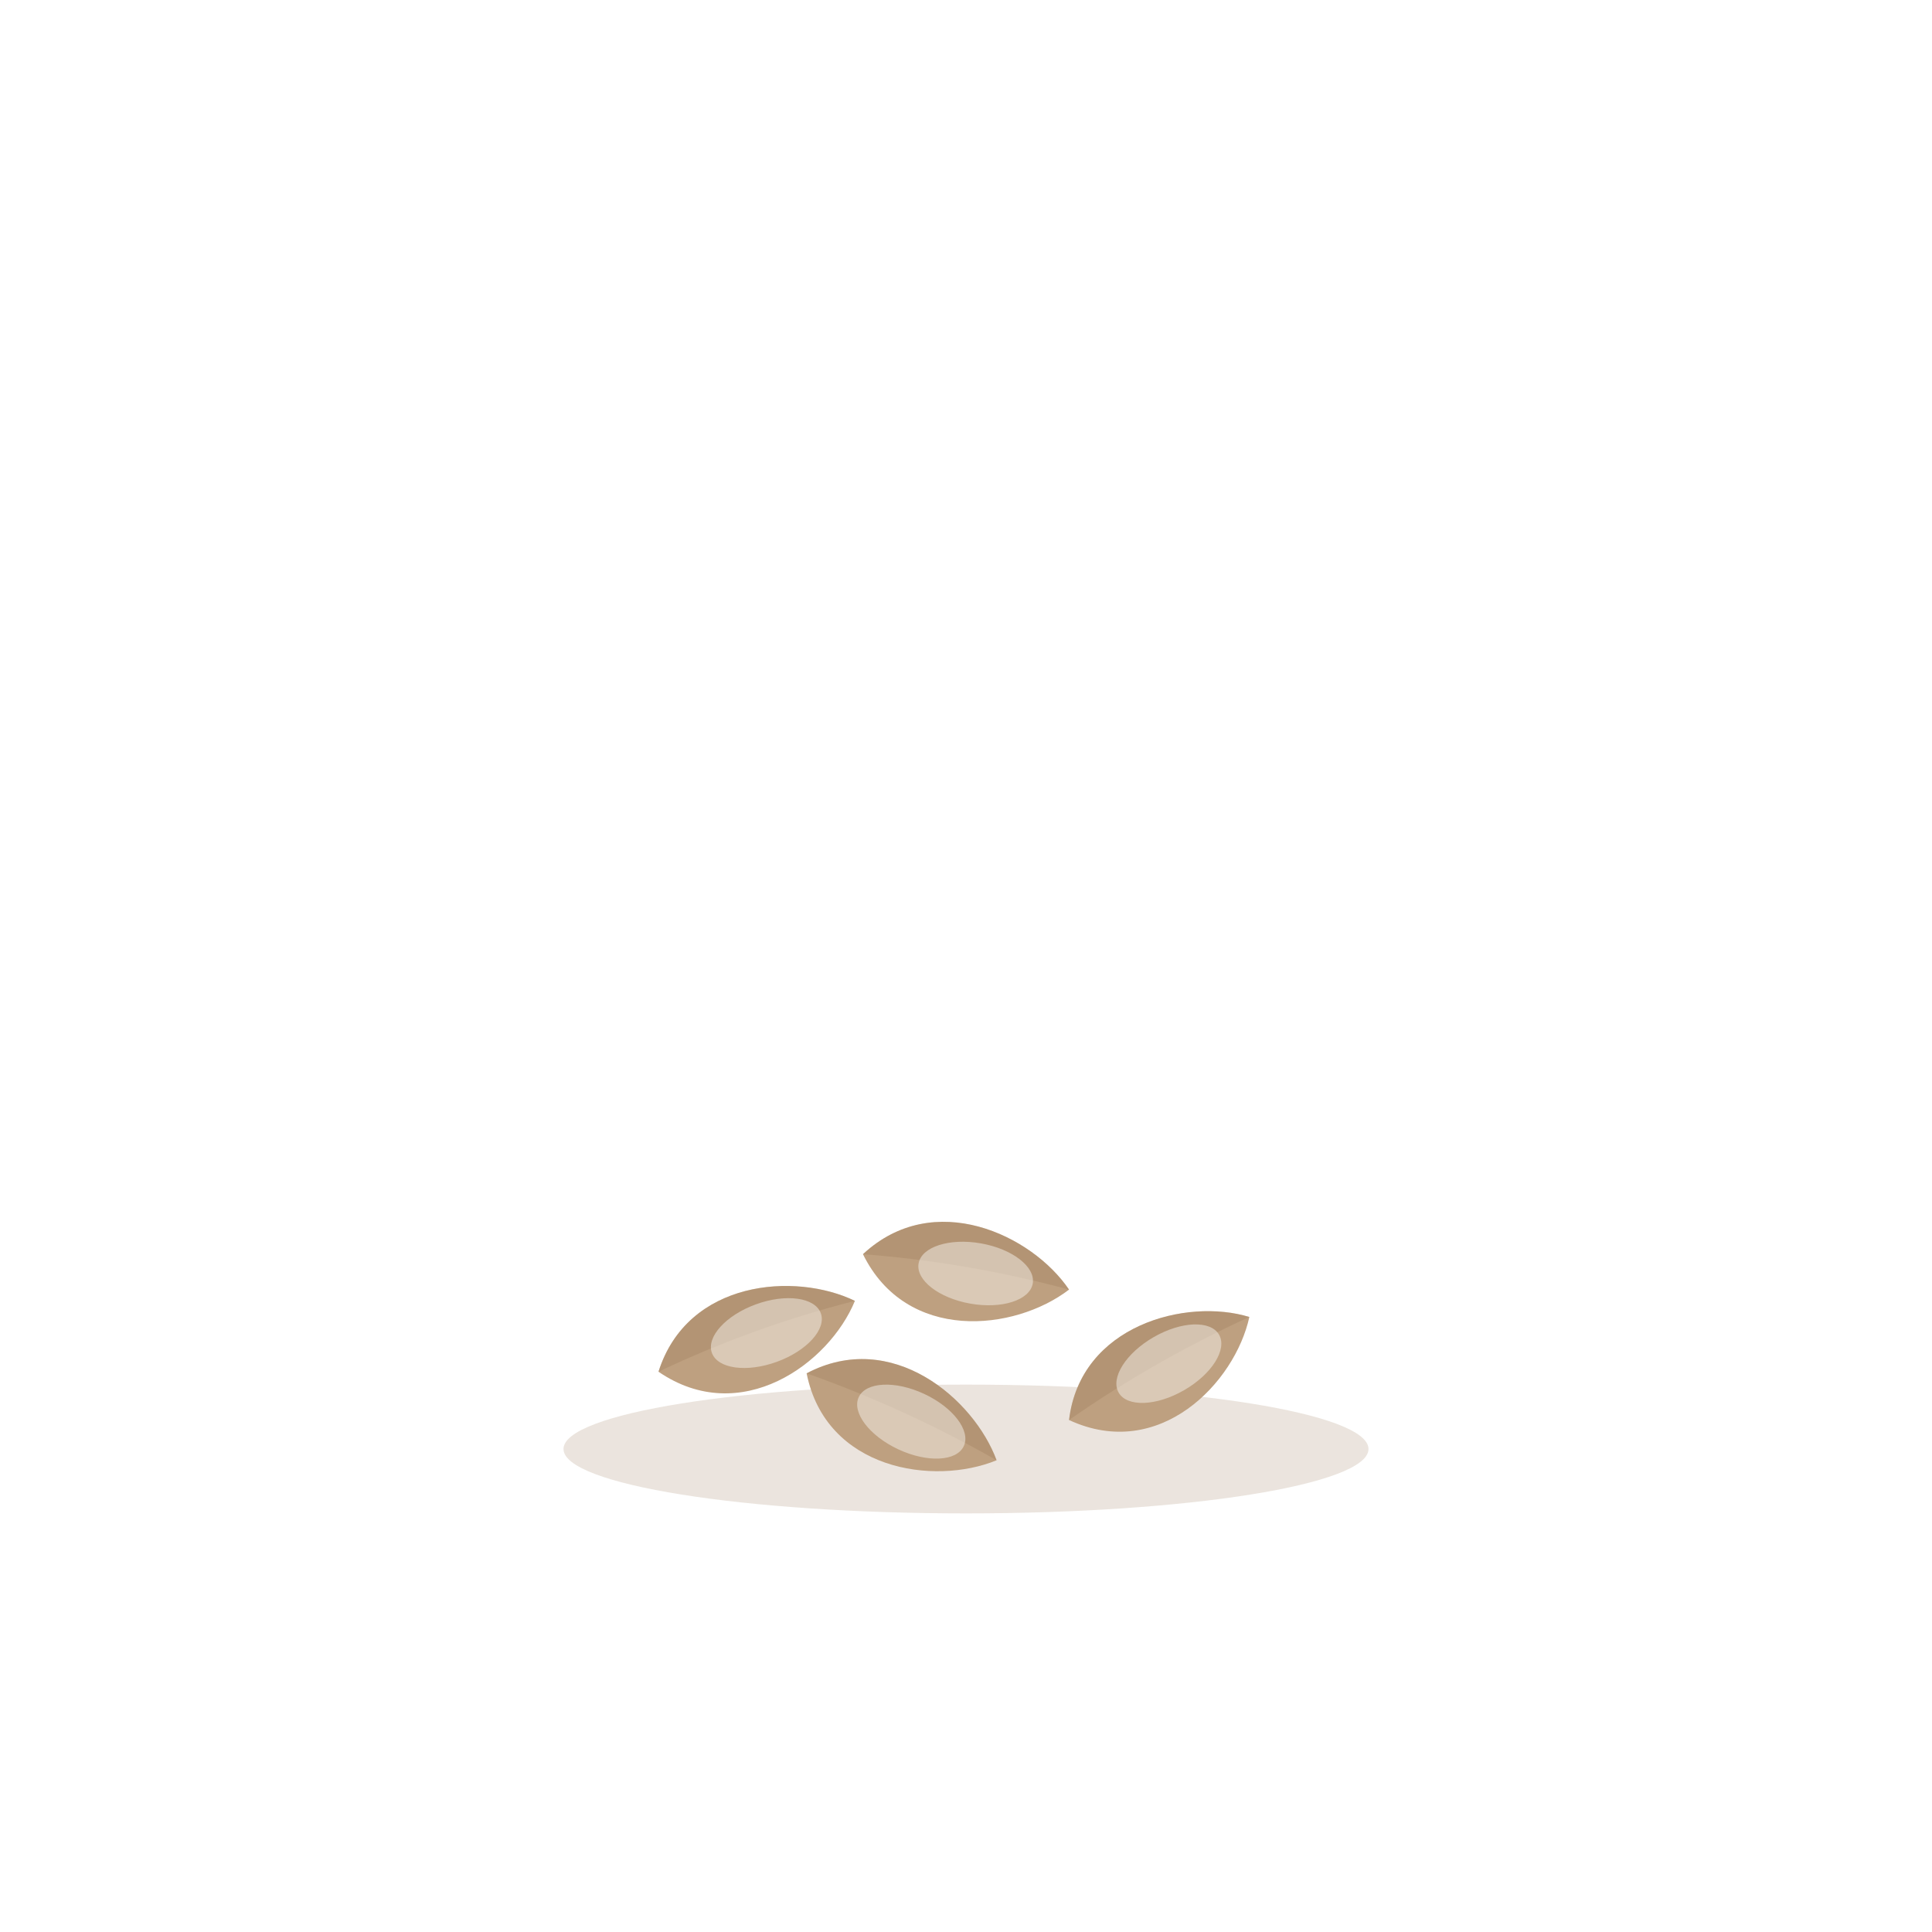
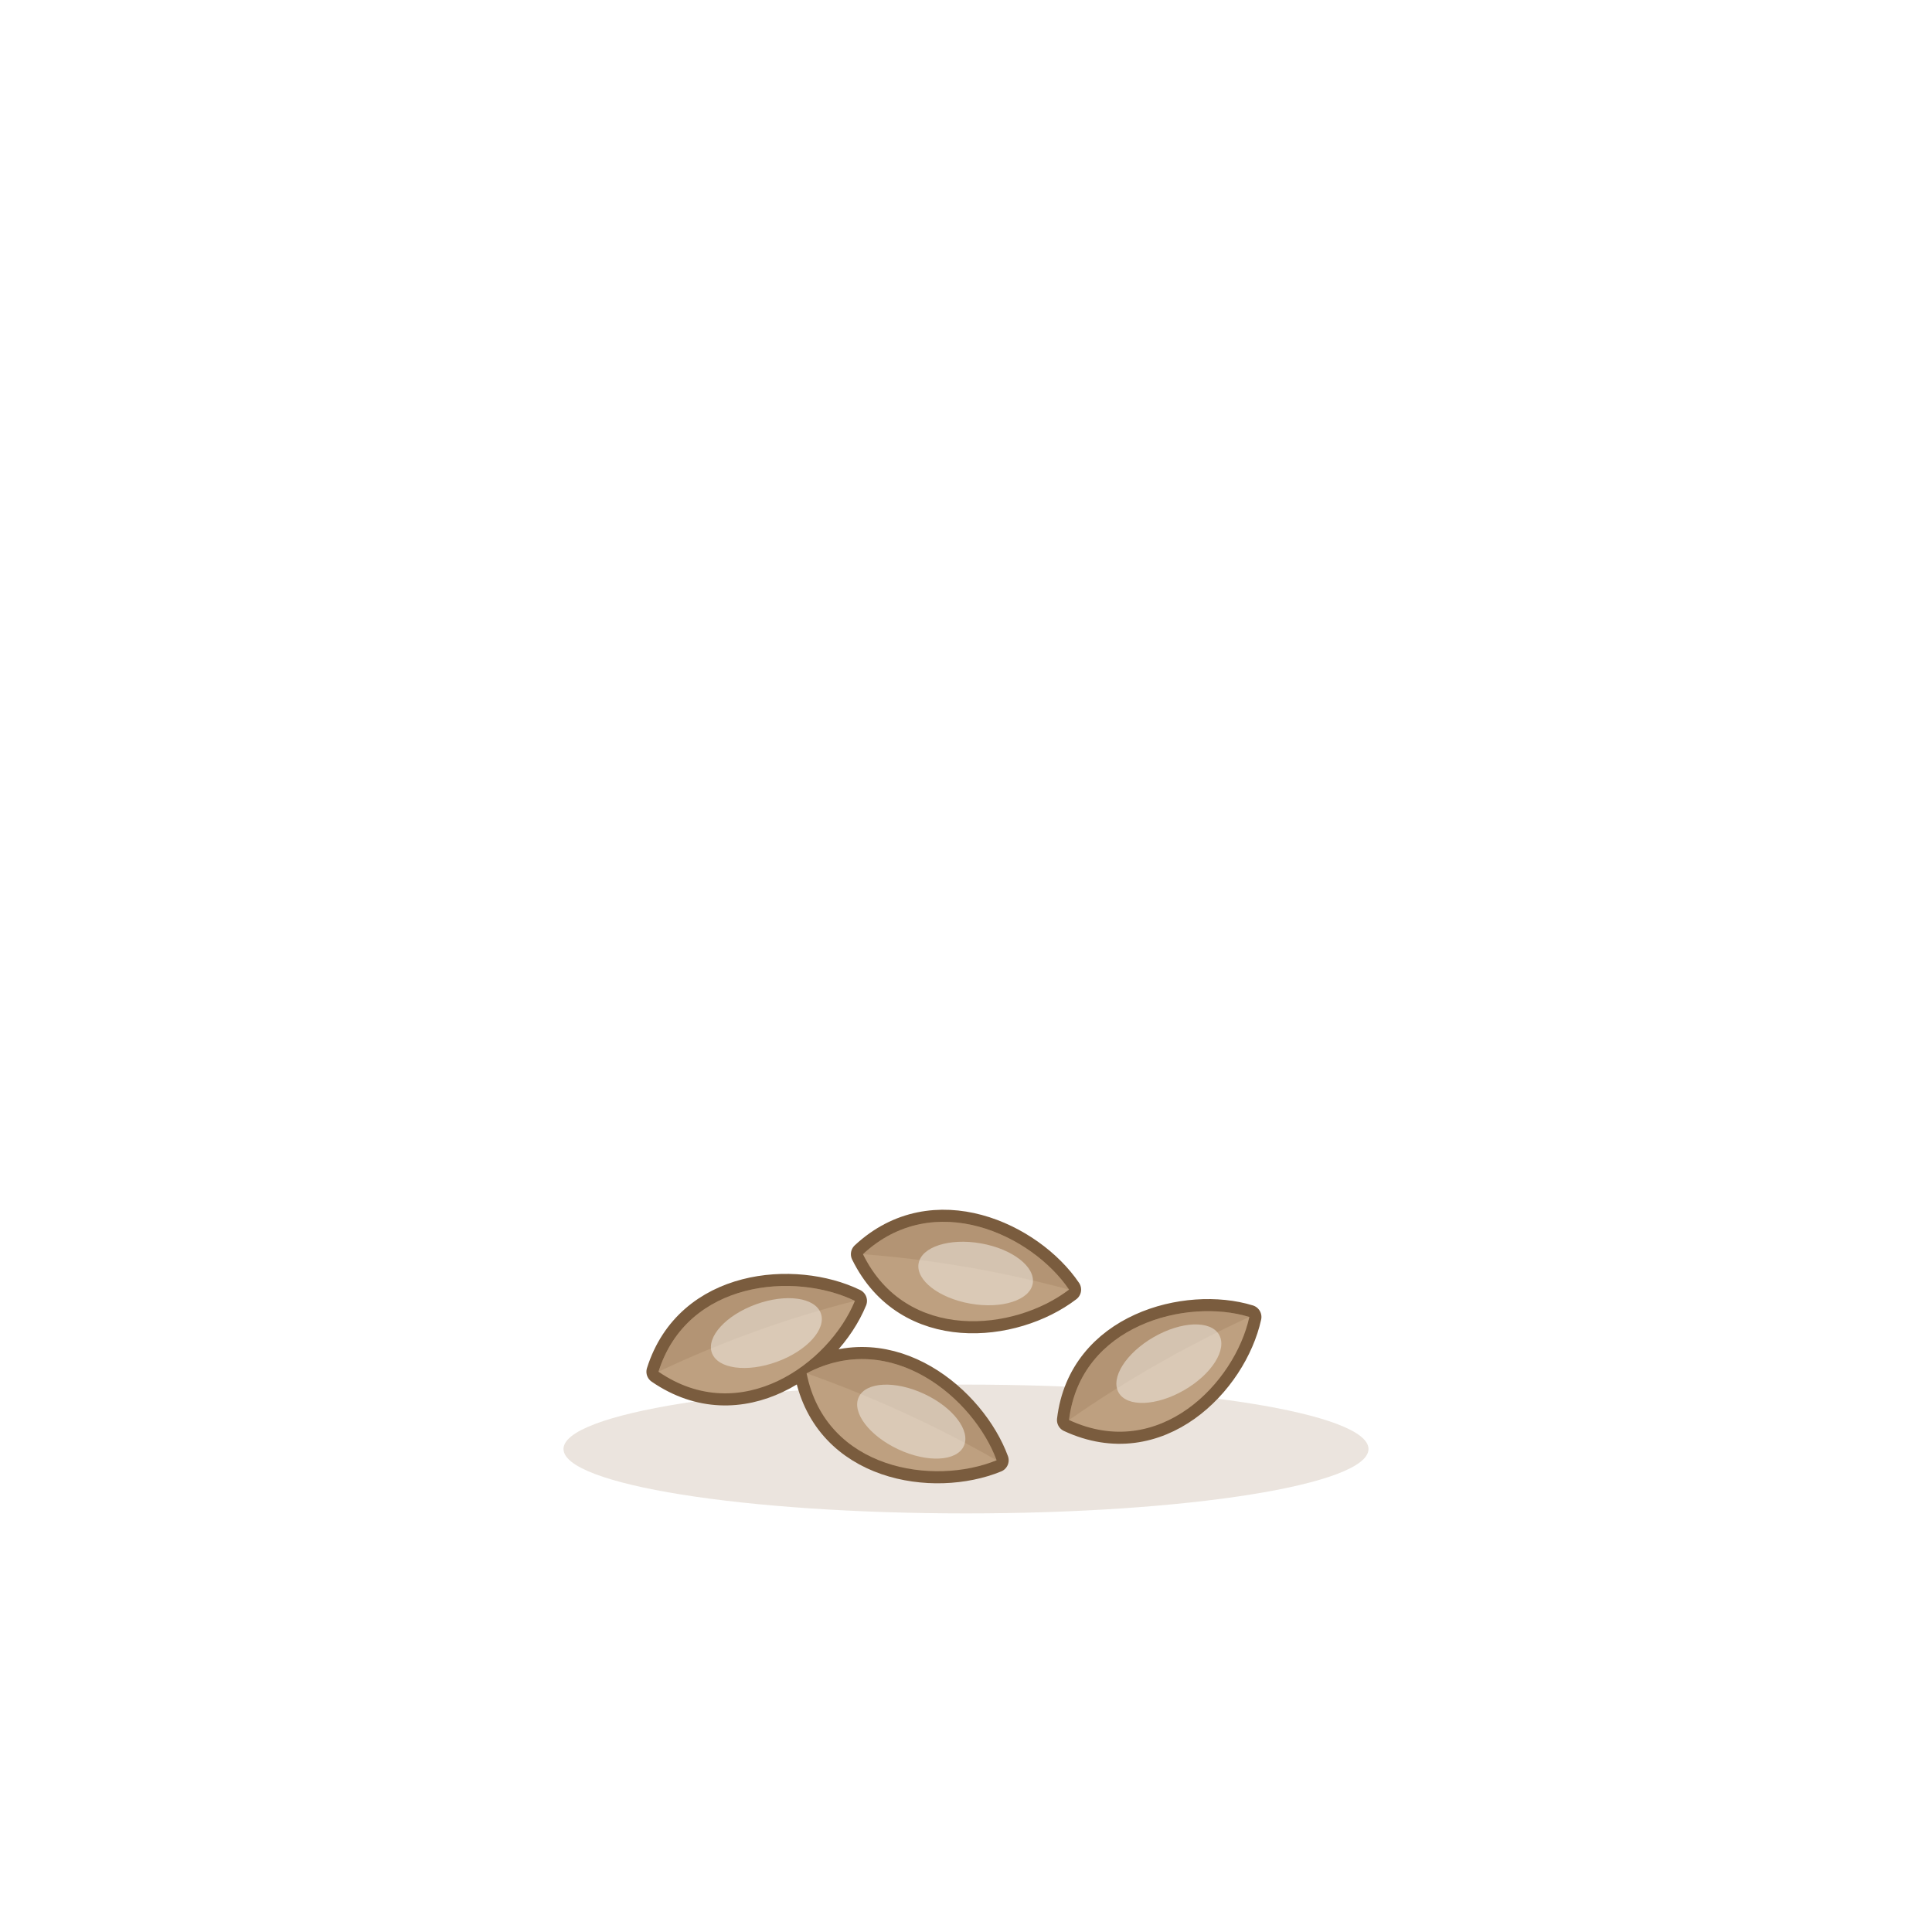
<svg xmlns="http://www.w3.org/2000/svg" viewBox="0 0 120 120">
  <ellipse cx="60" cy="90" fill="#9a7a58" opacity=".2" rx="25" ry="4" />
+   <g fill="#7a5c3e" stroke="#7a5c3e" stroke-linecap="round" stroke-linejoin="round" stroke-width="1.5" data-role="silhouette-stroke">
+     <path d="M40.9 85.2c5.1 3.5 10.6-.5 12.2-4.4-3.7-1.8-10.4-1.3-12.2 4.4M53.6 77.9c2.7 5.5 9.4 4.8 12.8 2.2-2.3-3.4-8.4-6.3-12.8-2.2M66.4 88.2c5.6 2.6 10.3-2.3 11.2-6.4-3.9-1.2-10.5.5-11.2 6.4M50.1 85.3c1.2 6 7.9 7 11.8 5.4-1.4-3.8-6.5-8.2-11.8-5.4" />
+   </g>
  <path fill="#bea080" d="M40.9 85.2c5.1 3.5 10.6-.5 12.2-4.4-3.7-1.8-10.4-1.3-12.2 4.4" />
  <path fill="#9a7a58" d="M40.9 85.2q5.9-2.8 12.2-4.4c-3.7-1.8-10.4-1.3-12.2 4.4" opacity=".3" />
  <ellipse cx="47.6" cy="82.8" fill="#f5f1eb" opacity=".5" rx="3.6" ry="1.9" transform="rotate(-20 47.6 82.8)" />
  <path fill="#bea080" d="M53.6 77.9c2.7 5.5 9.4 4.8 12.8 2.2-2.3-3.4-8.4-6.3-12.8-2.2" />
  <path fill="#9a7a58" d="M53.6 77.9q6.5.5 12.8 2.2c-2.3-3.4-8.4-6.3-12.8-2.2" opacity=".3" />
  <ellipse cx="60.6" cy="79.1" fill="#f5f1eb" opacity=".5" rx="3.6" ry="1.9" transform="rotate(10 60.6 79.1)" />
  <path fill="#bea080" d="M66.4 88.2c5.6 2.6 10.3-2.3 11.2-6.4-3.9-1.2-10.5.5-11.2 6.4" />
  <path fill="#9a7a58" d="M66.4 88.2q5.3-3.7 11.2-6.4c-3.9-1.2-10.5.5-11.2 6.4" opacity=".3" />
  <ellipse cx="72.6" cy="84.7" fill="#f5f1eb" opacity=".5" rx="3.6" ry="1.9" transform="rotate(-30 72.6 84.7)" />
  <path fill="#bea080" d="M50.1 85.3c1.2 6 7.9 7 11.8 5.4-1.4-3.8-6.5-8.2-11.8-5.4" />
  <path fill="#9a7a58" d="M50.1 85.3q6.2 2.2 11.8 5.4c-1.4-3.8-6.5-8.2-11.8-5.4" opacity=".3" />
  <ellipse cx="56.6" cy="88.3" fill="#f5f1eb" opacity=".5" rx="3.6" ry="1.9" transform="rotate(25 56.6 88.3)" />
</svg>
